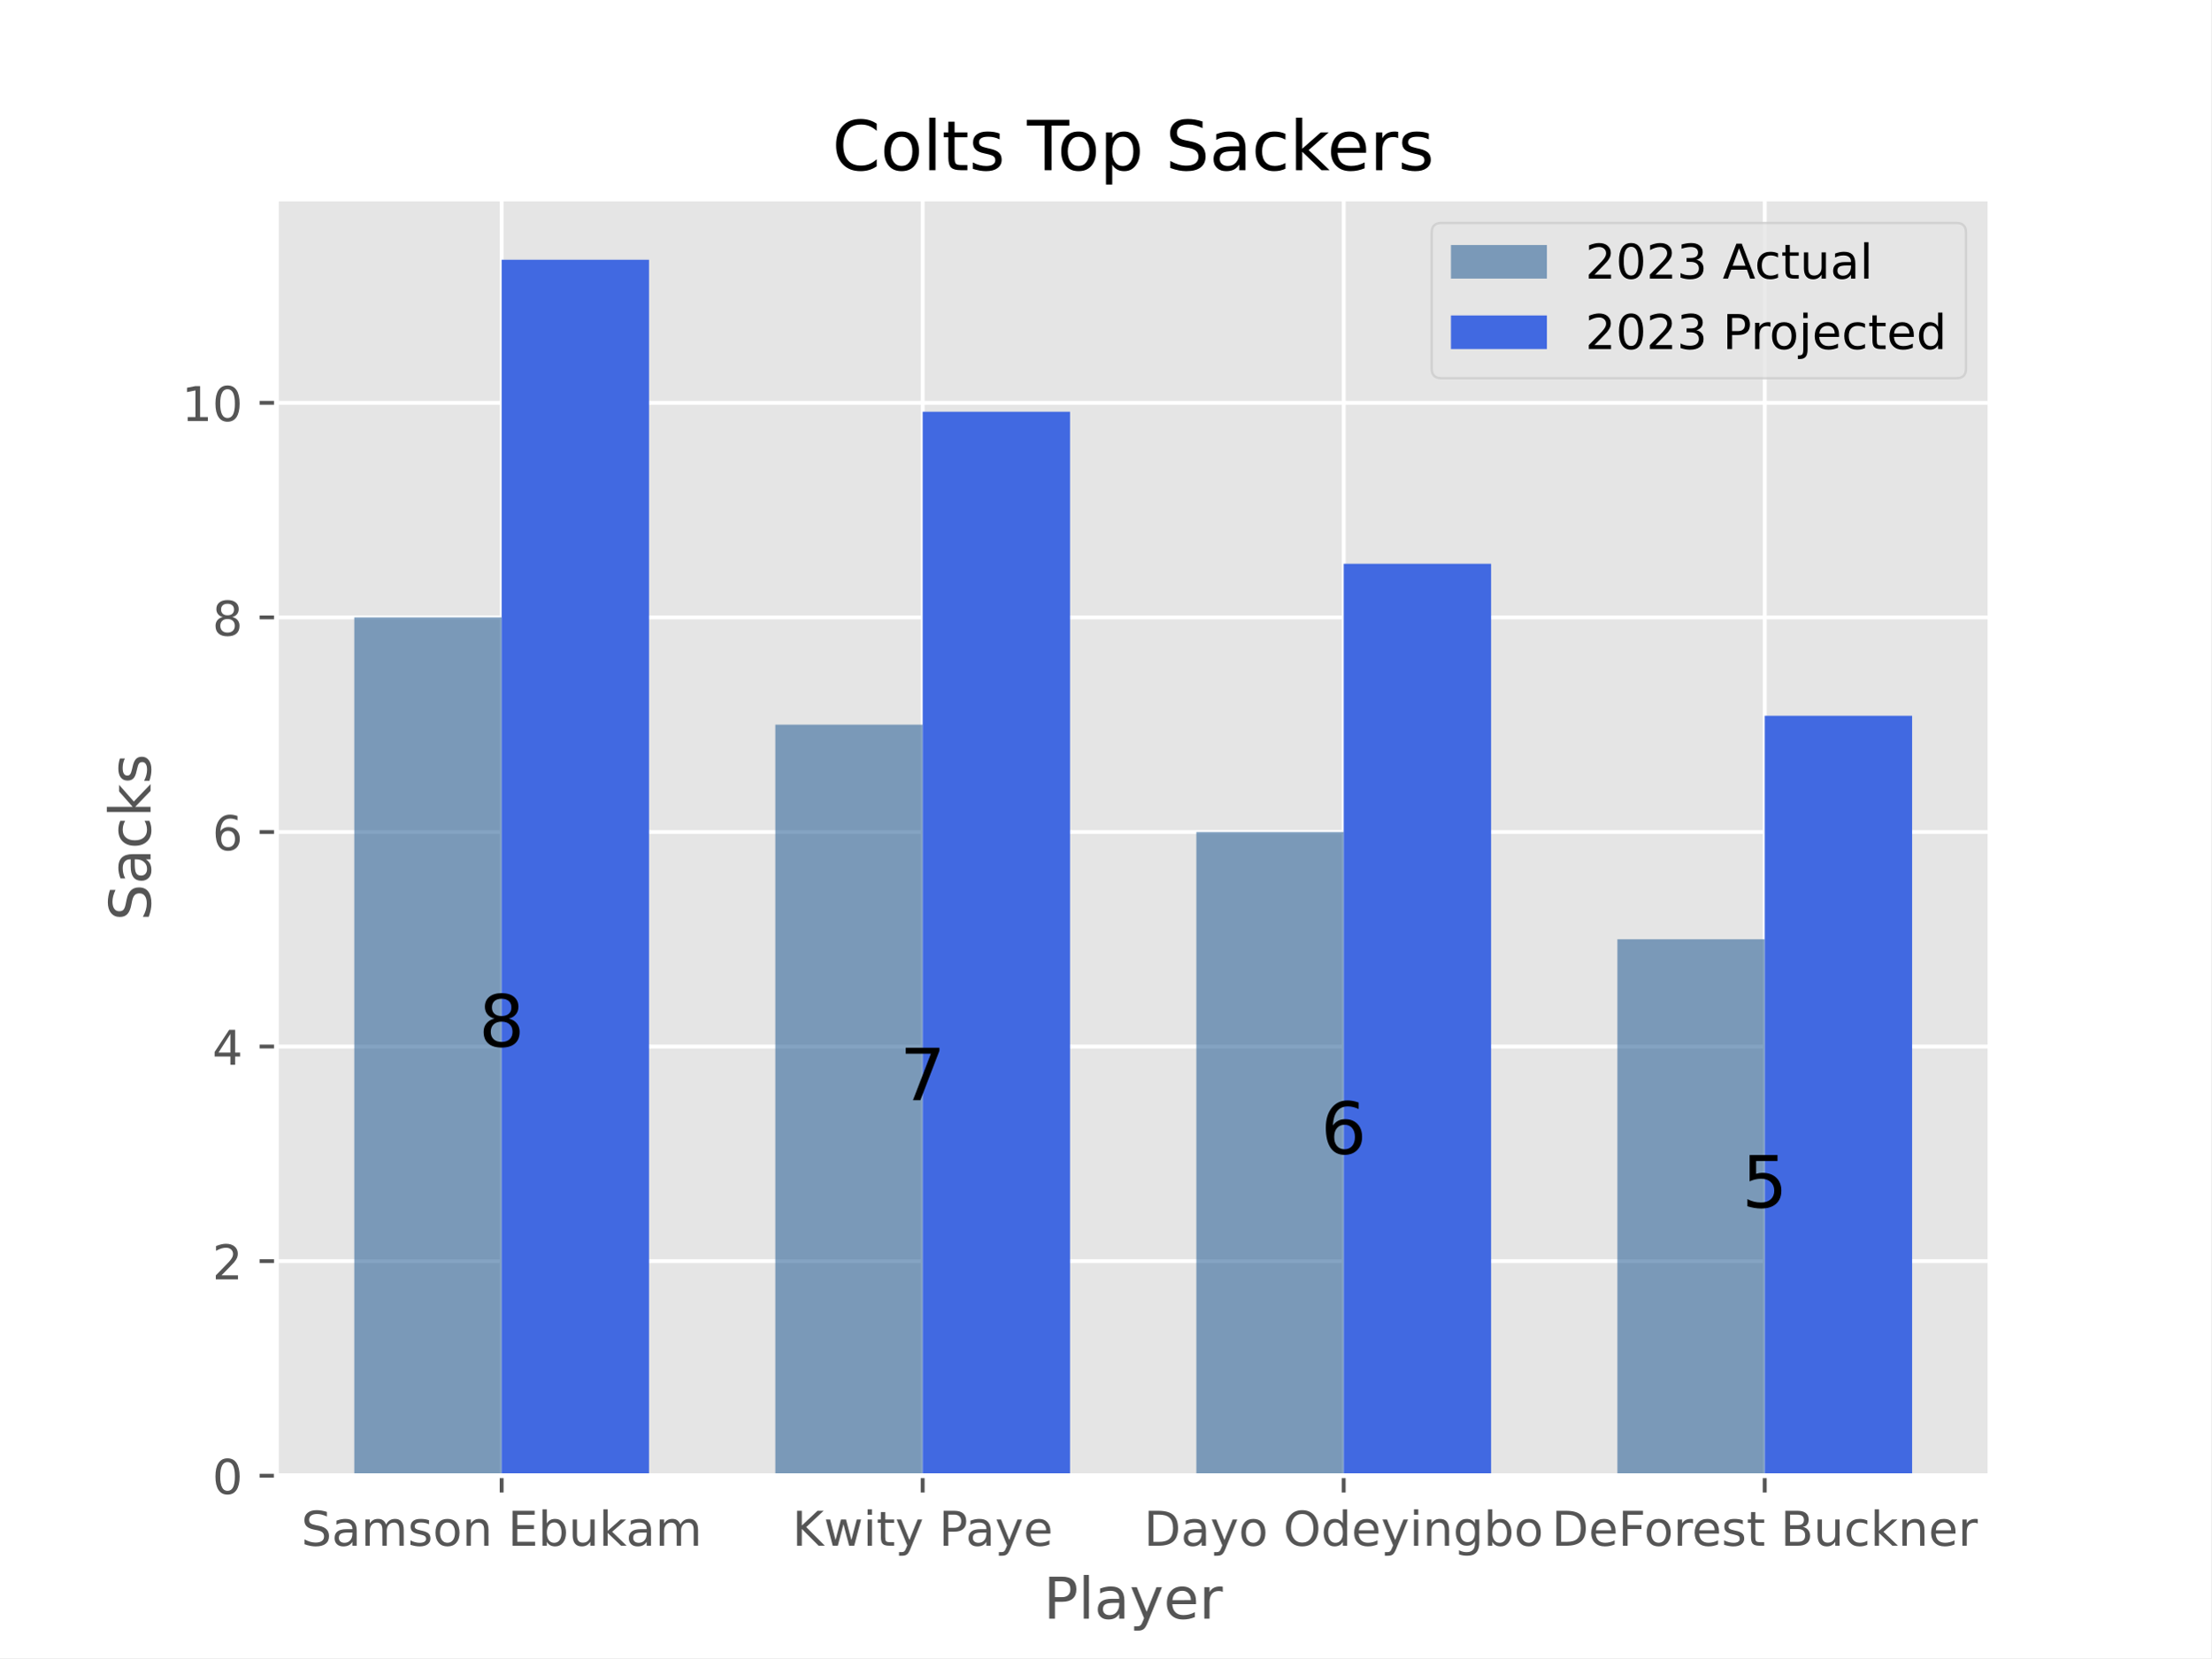
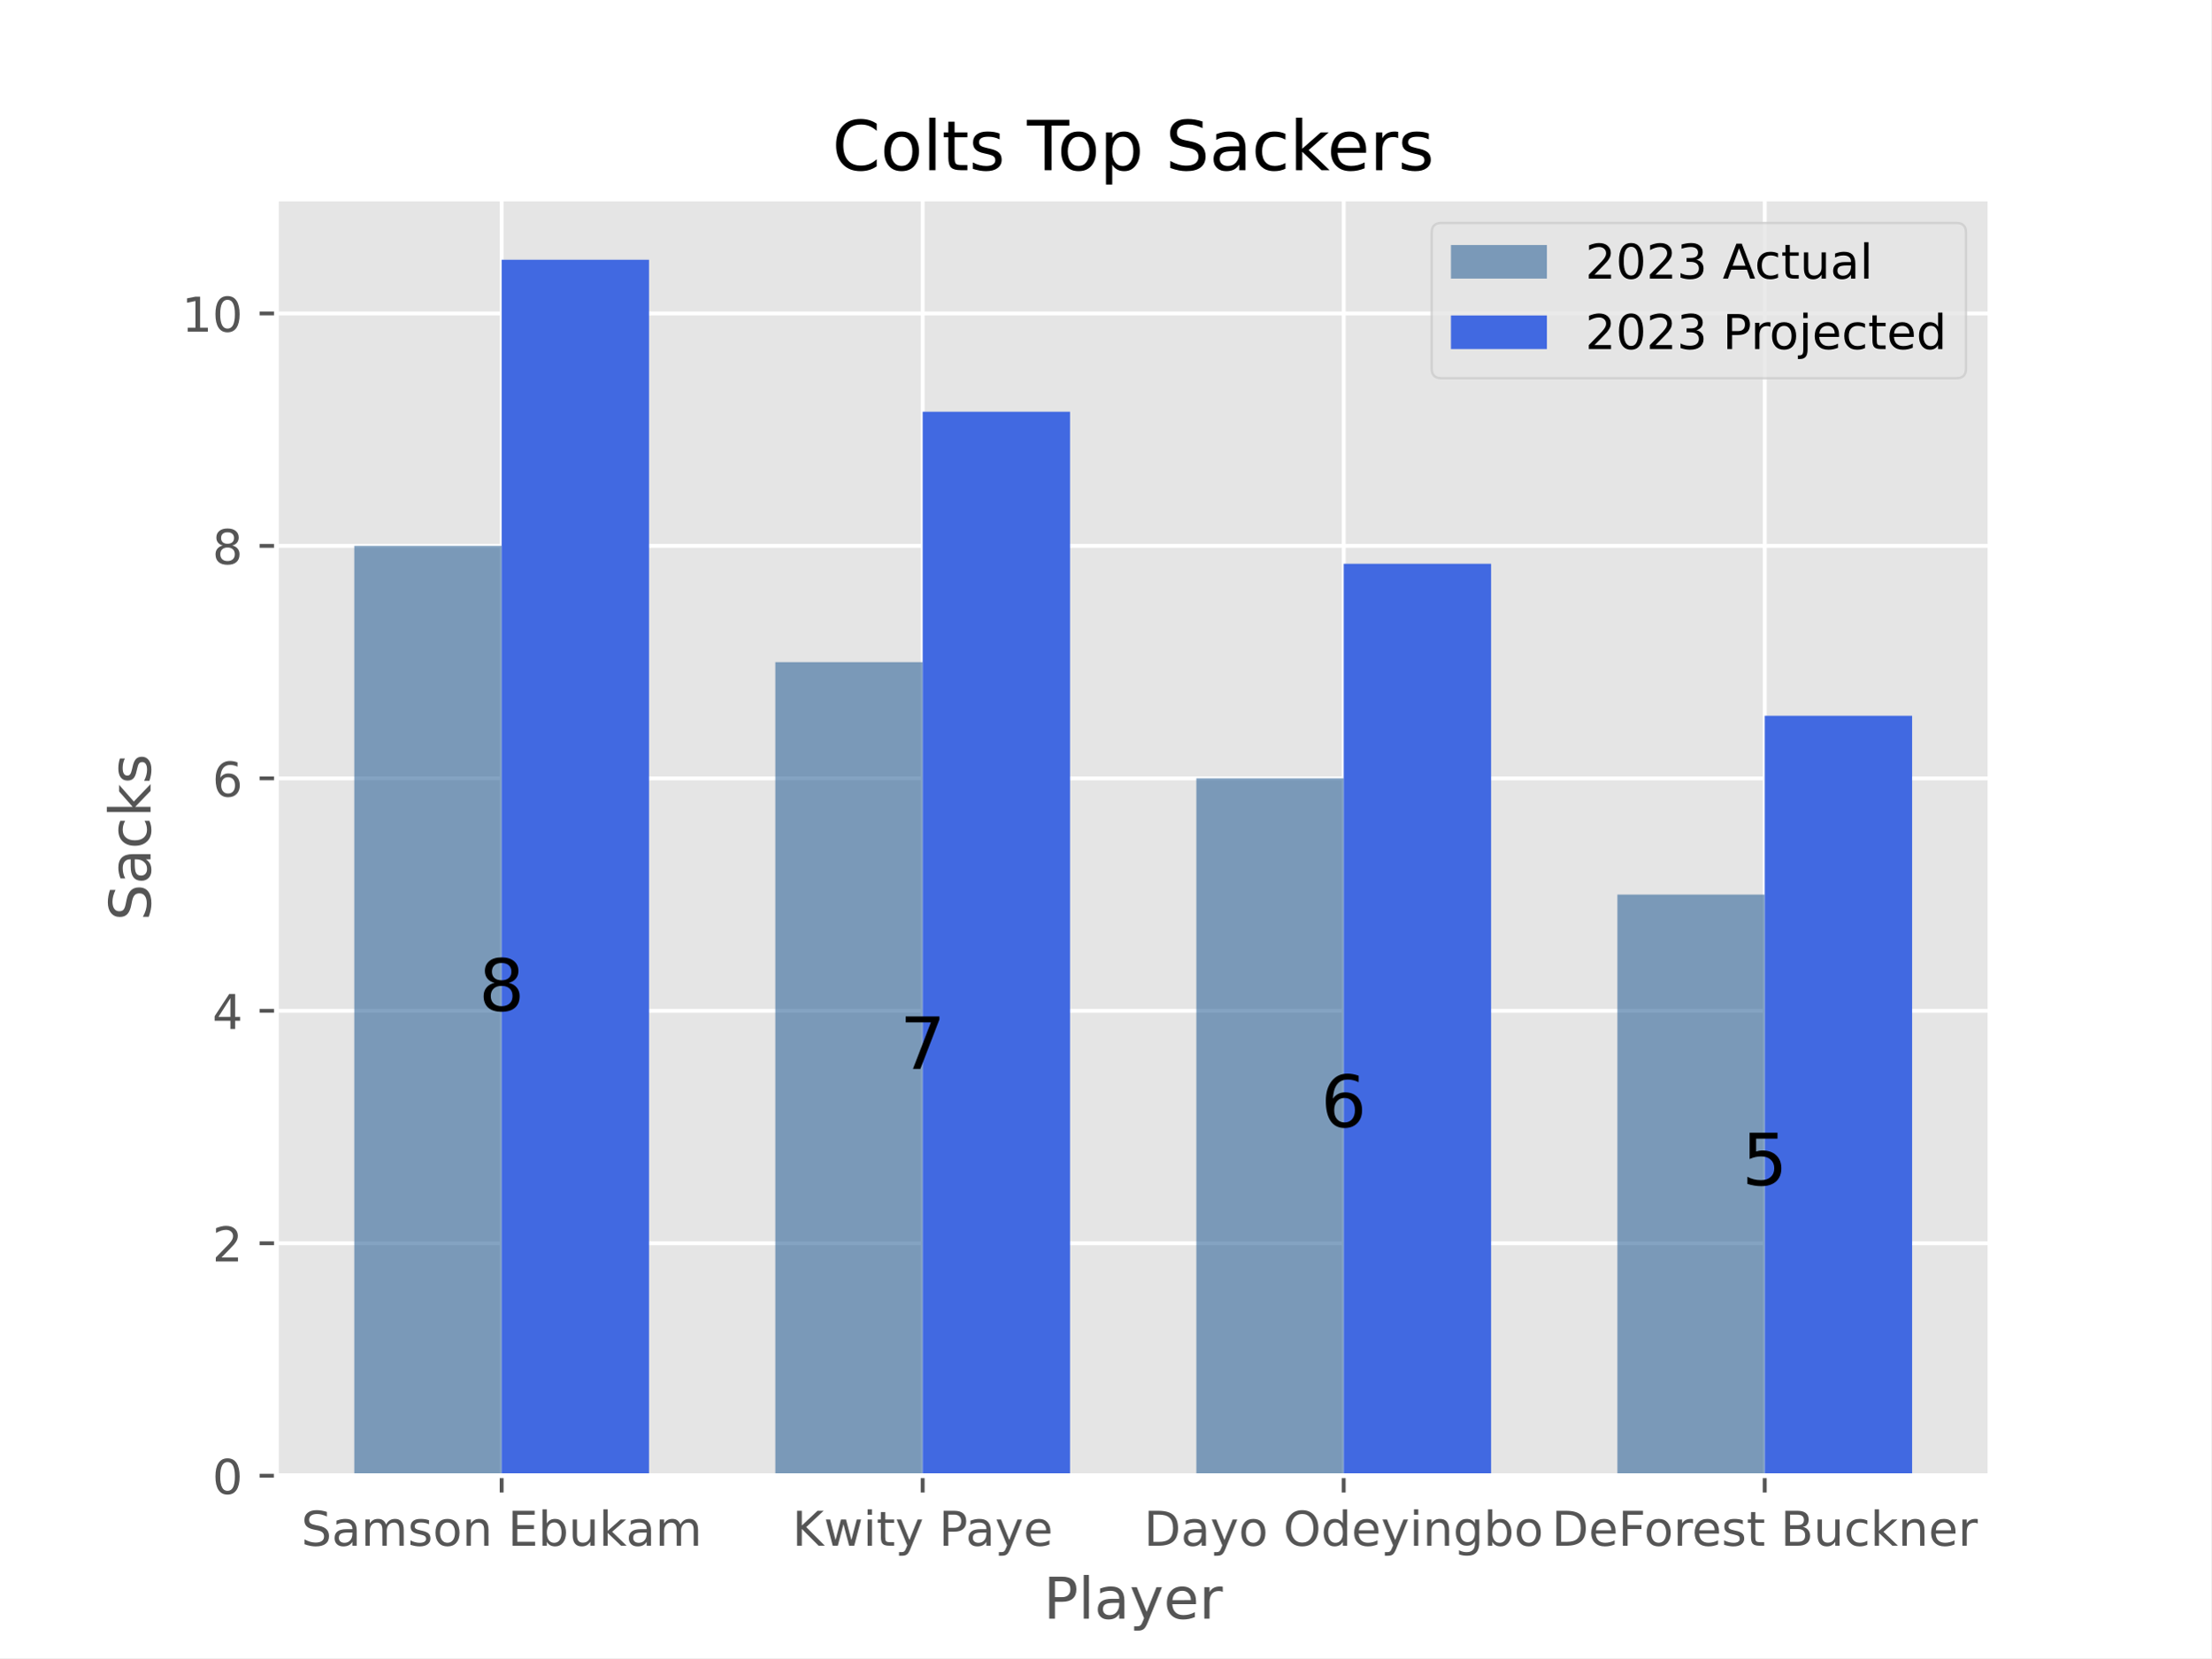
<svg xmlns="http://www.w3.org/2000/svg" xmlns:xlink="http://www.w3.org/1999/xlink" width="460.8pt" height="345.6pt" viewBox="0 0 460.8 345.6" version="1.1">
  <defs>
    <style type="text/css">*{stroke-linejoin: round; stroke-linecap: butt}</style>
  </defs>
  <g id="figure_1">
    <g id="patch_1">
      <path d="M 0 345.6  L 460.8 345.6  L 460.8 0  L 0 0  z " style="fill: #ffffff" />
    </g>
    <g id="axes_1">
      <g id="patch_2">
        <path d="M 57.6 307.584  L 414.72 307.584  L 414.72 41.472  L 57.6 41.472  z " style="fill: #e5e5e5" />
      </g>
      <g id="matplotlib.axis_1">
        <g id="xtick_1">
          <g id="line2d_1">
-             <path d="M 104.543 307.584  L 104.543 41.472  " clip-path="url(#pc5a7c1ad3a)" style="fill: none; stroke: #ffffff; stroke-width: 0.8; stroke-linecap: square" />
+             <path d="M 104.543 307.584  L 104.543 41.472  " clip-path="url(#pc0b99994bf)" style="fill: none; stroke: #ffffff; stroke-width: 0.8; stroke-linecap: square" />
          </g>
          <g id="line2d_2">
            <defs>
-               <path id="m5524678974" d="M 0 0  L 0 3.5  " style="stroke: #555555; stroke-width: 0.8" />
+               <path id="m25b2f927ce" d="M 0 0  L 0 3.5  " style="stroke: #555555; stroke-width: 0.8" />
            </defs>
            <g>
-               <use xlink:href="#m5524678974" x="104.543" y="307.584" style="fill: #555555; stroke: #555555; stroke-width: 0.8" />
+               <use xlink:href="#m25b2f927ce" x="104.543" y="307.584" style="fill: #555555; stroke: #555555; stroke-width: 0.8" />
            </g>
          </g>
          <g id="text_1">
            <g style="fill: #555555" transform="translate(62.76829 322.1824) scale(0.1 -0.1)">
              <defs>
                <path id="DejaVuSans-53" d="M 3425 4513  L 3425 3897  Q 3066 4069 2747 4153  Q 2428 4238 2131 4238  Q 1616 4238 1336 4038  Q 1056 3838 1056 3469  Q 1056 3159 1242 3001  Q 1428 2844 1947 2747  L 2328 2669  Q 3034 2534 3370 2195  Q 3706 1856 3706 1288  Q 3706 609 3251 259  Q 2797 -91 1919 -91  Q 1588 -91 1214 -16  Q 841 59 441 206  L 441 856  Q 825 641 1194 531  Q 1563 422 1919 422  Q 2459 422 2753 634  Q 3047 847 3047 1241  Q 3047 1584 2836 1778  Q 2625 1972 2144 2069  L 1759 2144  Q 1053 2284 737 2584  Q 422 2884 422 3419  Q 422 4038 858 4394  Q 1294 4750 2059 4750  Q 2388 4750 2728 4690  Q 3069 4631 3425 4513  z " transform="scale(0.015625)" />
                <path id="DejaVuSans-61" d="M 2194 1759  Q 1497 1759 1228 1600  Q 959 1441 959 1056  Q 959 750 1161 570  Q 1363 391 1709 391  Q 2188 391 2477 730  Q 2766 1069 2766 1631  L 2766 1759  L 2194 1759  z M 3341 1997  L 3341 0  L 2766 0  L 2766 531  Q 2569 213 2275 61  Q 1981 -91 1556 -91  Q 1019 -91 701 211  Q 384 513 384 1019  Q 384 1609 779 1909  Q 1175 2209 1959 2209  L 2766 2209  L 2766 2266  Q 2766 2663 2505 2880  Q 2244 3097 1772 3097  Q 1472 3097 1187 3025  Q 903 2953 641 2809  L 641 3341  Q 956 3463 1253 3523  Q 1550 3584 1831 3584  Q 2591 3584 2966 3190  Q 3341 2797 3341 1997  z " transform="scale(0.015625)" />
                <path id="DejaVuSans-6d" d="M 3328 2828  Q 3544 3216 3844 3400  Q 4144 3584 4550 3584  Q 5097 3584 5394 3201  Q 5691 2819 5691 2113  L 5691 0  L 5113 0  L 5113 2094  Q 5113 2597 4934 2840  Q 4756 3084 4391 3084  Q 3944 3084 3684 2787  Q 3425 2491 3425 1978  L 3425 0  L 2847 0  L 2847 2094  Q 2847 2600 2669 2842  Q 2491 3084 2119 3084  Q 1678 3084 1418 2786  Q 1159 2488 1159 1978  L 1159 0  L 581 0  L 581 3500  L 1159 3500  L 1159 2956  Q 1356 3278 1631 3431  Q 1906 3584 2284 3584  Q 2666 3584 2933 3390  Q 3200 3197 3328 2828  z " transform="scale(0.015625)" />
                <path id="DejaVuSans-73" d="M 2834 3397  L 2834 2853  Q 2591 2978 2328 3040  Q 2066 3103 1784 3103  Q 1356 3103 1142 2972  Q 928 2841 928 2578  Q 928 2378 1081 2264  Q 1234 2150 1697 2047  L 1894 2003  Q 2506 1872 2764 1633  Q 3022 1394 3022 966  Q 3022 478 2636 193  Q 2250 -91 1575 -91  Q 1294 -91 989 -36  Q 684 19 347 128  L 347 722  Q 666 556 975 473  Q 1284 391 1588 391  Q 1994 391 2212 530  Q 2431 669 2431 922  Q 2431 1156 2273 1281  Q 2116 1406 1581 1522  L 1381 1569  Q 847 1681 609 1914  Q 372 2147 372 2553  Q 372 3047 722 3315  Q 1072 3584 1716 3584  Q 2034 3584 2315 3537  Q 2597 3491 2834 3397  z " transform="scale(0.015625)" />
                <path id="DejaVuSans-6f" d="M 1959 3097  Q 1497 3097 1228 2736  Q 959 2375 959 1747  Q 959 1119 1226 758  Q 1494 397 1959 397  Q 2419 397 2687 759  Q 2956 1122 2956 1747  Q 2956 2369 2687 2733  Q 2419 3097 1959 3097  z M 1959 3584  Q 2709 3584 3137 3096  Q 3566 2609 3566 1747  Q 3566 888 3137 398  Q 2709 -91 1959 -91  Q 1206 -91 779 398  Q 353 888 353 1747  Q 353 2609 779 3096  Q 1206 3584 1959 3584  z " transform="scale(0.015625)" />
                <path id="DejaVuSans-6e" d="M 3513 2113  L 3513 0  L 2938 0  L 2938 2094  Q 2938 2591 2744 2837  Q 2550 3084 2163 3084  Q 1697 3084 1428 2787  Q 1159 2491 1159 1978  L 1159 0  L 581 0  L 581 3500  L 1159 3500  L 1159 2956  Q 1366 3272 1645 3428  Q 1925 3584 2291 3584  Q 2894 3584 3203 3211  Q 3513 2838 3513 2113  z " transform="scale(0.015625)" />
                <path id="DejaVuSans-20" transform="scale(0.015625)" />
                <path id="DejaVuSans-45" d="M 628 4666  L 3578 4666  L 3578 4134  L 1259 4134  L 1259 2753  L 3481 2753  L 3481 2222  L 1259 2222  L 1259 531  L 3634 531  L 3634 0  L 628 0  L 628 4666  z " transform="scale(0.015625)" />
                <path id="DejaVuSans-62" d="M 3116 1747  Q 3116 2381 2855 2742  Q 2594 3103 2138 3103  Q 1681 3103 1420 2742  Q 1159 2381 1159 1747  Q 1159 1113 1420 752  Q 1681 391 2138 391  Q 2594 391 2855 752  Q 3116 1113 3116 1747  z M 1159 2969  Q 1341 3281 1617 3432  Q 1894 3584 2278 3584  Q 2916 3584 3314 3078  Q 3713 2572 3713 1747  Q 3713 922 3314 415  Q 2916 -91 2278 -91  Q 1894 -91 1617 61  Q 1341 213 1159 525  L 1159 0  L 581 0  L 581 4863  L 1159 4863  L 1159 2969  z " transform="scale(0.015625)" />
                <path id="DejaVuSans-75" d="M 544 1381  L 544 3500  L 1119 3500  L 1119 1403  Q 1119 906 1312 657  Q 1506 409 1894 409  Q 2359 409 2629 706  Q 2900 1003 2900 1516  L 2900 3500  L 3475 3500  L 3475 0  L 2900 0  L 2900 538  Q 2691 219 2414 64  Q 2138 -91 1772 -91  Q 1169 -91 856 284  Q 544 659 544 1381  z M 1991 3584  L 1991 3584  z " transform="scale(0.015625)" />
                <path id="DejaVuSans-6b" d="M 581 4863  L 1159 4863  L 1159 1991  L 2875 3500  L 3609 3500  L 1753 1863  L 3688 0  L 2938 0  L 1159 1709  L 1159 0  L 581 0  L 581 4863  z " transform="scale(0.015625)" />
              </defs>
              <use xlink:href="#DejaVuSans-53" />
              <use xlink:href="#DejaVuSans-61" x="63.477" />
              <use xlink:href="#DejaVuSans-6d" x="124.756" />
              <use xlink:href="#DejaVuSans-73" x="222.168" />
              <use xlink:href="#DejaVuSans-6f" x="274.268" />
              <use xlink:href="#DejaVuSans-6e" x="335.449" />
              <use xlink:href="#DejaVuSans-20" x="398.828" />
              <use xlink:href="#DejaVuSans-45" x="430.615" />
              <use xlink:href="#DejaVuSans-62" x="493.799" />
              <use xlink:href="#DejaVuSans-75" x="557.275" />
              <use xlink:href="#DejaVuSans-6b" x="620.654" />
              <use xlink:href="#DejaVuSans-61" x="676.814" />
              <use xlink:href="#DejaVuSans-6d" x="738.094" />
            </g>
          </g>
        </g>
        <g id="xtick_2">
          <g id="line2d_3">
-             <path d="M 192.288 307.584  L 192.288 41.472  " clip-path="url(#pc5a7c1ad3a)" style="fill: none; stroke: #ffffff; stroke-width: 0.8; stroke-linecap: square" />
+             <path d="M 192.288 307.584  L 192.288 41.472  " clip-path="url(#pc0b99994bf)" style="fill: none; stroke: #ffffff; stroke-width: 0.8; stroke-linecap: square" />
          </g>
          <g id="line2d_4">
            <g>
-               <use xlink:href="#m5524678974" x="192.288" y="307.584" style="fill: #555555; stroke: #555555; stroke-width: 0.8" />
+               <use xlink:href="#m25b2f927ce" x="192.288" y="307.584" style="fill: #555555; stroke: #555555; stroke-width: 0.8" />
            </g>
          </g>
          <g id="text_2">
            <g style="fill: #555555" transform="translate(165.1323 322.1824) scale(0.1 -0.1)">
              <defs>
                <path id="DejaVuSans-4b" d="M 628 4666  L 1259 4666  L 1259 2694  L 3353 4666  L 4166 4666  L 1850 2491  L 4331 0  L 3500 0  L 1259 2247  L 1259 0  L 628 0  L 628 4666  z " transform="scale(0.015625)" />
                <path id="DejaVuSans-77" d="M 269 3500  L 844 3500  L 1563 769  L 2278 3500  L 2956 3500  L 3675 769  L 4391 3500  L 4966 3500  L 4050 0  L 3372 0  L 2619 2869  L 1863 0  L 1184 0  L 269 3500  z " transform="scale(0.015625)" />
                <path id="DejaVuSans-69" d="M 603 3500  L 1178 3500  L 1178 0  L 603 0  L 603 3500  z M 603 4863  L 1178 4863  L 1178 4134  L 603 4134  L 603 4863  z " transform="scale(0.015625)" />
                <path id="DejaVuSans-74" d="M 1172 4494  L 1172 3500  L 2356 3500  L 2356 3053  L 1172 3053  L 1172 1153  Q 1172 725 1289 603  Q 1406 481 1766 481  L 2356 481  L 2356 0  L 1766 0  Q 1100 0 847 248  Q 594 497 594 1153  L 594 3053  L 172 3053  L 172 3500  L 594 3500  L 594 4494  L 1172 4494  z " transform="scale(0.015625)" />
                <path id="DejaVuSans-79" d="M 2059 -325  Q 1816 -950 1584 -1140  Q 1353 -1331 966 -1331  L 506 -1331  L 506 -850  L 844 -850  Q 1081 -850 1212 -737  Q 1344 -625 1503 -206  L 1606 56  L 191 3500  L 800 3500  L 1894 763  L 2988 3500  L 3597 3500  L 2059 -325  z " transform="scale(0.015625)" />
                <path id="DejaVuSans-50" d="M 1259 4147  L 1259 2394  L 2053 2394  Q 2494 2394 2734 2622  Q 2975 2850 2975 3272  Q 2975 3691 2734 3919  Q 2494 4147 2053 4147  L 1259 4147  z M 628 4666  L 2053 4666  Q 2838 4666 3239 4311  Q 3641 3956 3641 3272  Q 3641 2581 3239 2228  Q 2838 1875 2053 1875  L 1259 1875  L 1259 0  L 628 0  L 628 4666  z " transform="scale(0.015625)" />
                <path id="DejaVuSans-65" d="M 3597 1894  L 3597 1613  L 953 1613  Q 991 1019 1311 708  Q 1631 397 2203 397  Q 2534 397 2845 478  Q 3156 559 3463 722  L 3463 178  Q 3153 47 2828 -22  Q 2503 -91 2169 -91  Q 1331 -91 842 396  Q 353 884 353 1716  Q 353 2575 817 3079  Q 1281 3584 2069 3584  Q 2775 3584 3186 3129  Q 3597 2675 3597 1894  z M 3022 2063  Q 3016 2534 2758 2815  Q 2500 3097 2075 3097  Q 1594 3097 1305 2825  Q 1016 2553 972 2059  L 3022 2063  z " transform="scale(0.015625)" />
              </defs>
              <use xlink:href="#DejaVuSans-4b" />
              <use xlink:href="#DejaVuSans-77" x="65.576" />
              <use xlink:href="#DejaVuSans-69" x="147.363" />
              <use xlink:href="#DejaVuSans-74" x="175.146" />
              <use xlink:href="#DejaVuSans-79" x="214.355" />
              <use xlink:href="#DejaVuSans-20" x="273.535" />
              <use xlink:href="#DejaVuSans-50" x="305.322" />
              <use xlink:href="#DejaVuSans-61" x="361.125" />
              <use xlink:href="#DejaVuSans-79" x="422.404" />
              <use xlink:href="#DejaVuSans-65" x="481.584" />
            </g>
          </g>
        </g>
        <g id="xtick_3">
          <g id="line2d_5">
-             <path d="M 280.032 307.584  L 280.032 41.472  " clip-path="url(#pc5a7c1ad3a)" style="fill: none; stroke: #ffffff; stroke-width: 0.8; stroke-linecap: square" />
+             <path d="M 280.032 307.584  L 280.032 41.472  " clip-path="url(#pc0b99994bf)" style="fill: none; stroke: #ffffff; stroke-width: 0.8; stroke-linecap: square" />
          </g>
          <g id="line2d_6">
            <g>
-               <use xlink:href="#m5524678974" x="280.032" y="307.584" style="fill: #555555; stroke: #555555; stroke-width: 0.8" />
+               <use xlink:href="#m25b2f927ce" x="280.032" y="307.584" style="fill: #555555; stroke: #555555; stroke-width: 0.8" />
            </g>
          </g>
          <g id="text_3">
            <g style="fill: #555555" transform="translate(238.3986 322.1824) scale(0.1 -0.1)">
              <defs>
                <path id="DejaVuSans-44" d="M 1259 4147  L 1259 519  L 2022 519  Q 2988 519 3436 956  Q 3884 1394 3884 2338  Q 3884 3275 3436 3711  Q 2988 4147 2022 4147  L 1259 4147  z M 628 4666  L 1925 4666  Q 3281 4666 3915 4102  Q 4550 3538 4550 2338  Q 4550 1131 3912 565  Q 3275 0 1925 0  L 628 0  L 628 4666  z " transform="scale(0.015625)" />
                <path id="DejaVuSans-4f" d="M 2522 4238  Q 1834 4238 1429 3725  Q 1025 3213 1025 2328  Q 1025 1447 1429 934  Q 1834 422 2522 422  Q 3209 422 3611 934  Q 4013 1447 4013 2328  Q 4013 3213 3611 3725  Q 3209 4238 2522 4238  z M 2522 4750  Q 3503 4750 4090 4092  Q 4678 3434 4678 2328  Q 4678 1225 4090 567  Q 3503 -91 2522 -91  Q 1538 -91 948 565  Q 359 1222 359 2328  Q 359 3434 948 4092  Q 1538 4750 2522 4750  z " transform="scale(0.015625)" />
                <path id="DejaVuSans-64" d="M 2906 2969  L 2906 4863  L 3481 4863  L 3481 0  L 2906 0  L 2906 525  Q 2725 213 2448 61  Q 2172 -91 1784 -91  Q 1150 -91 751 415  Q 353 922 353 1747  Q 353 2572 751 3078  Q 1150 3584 1784 3584  Q 2172 3584 2448 3432  Q 2725 3281 2906 2969  z M 947 1747  Q 947 1113 1208 752  Q 1469 391 1925 391  Q 2381 391 2643 752  Q 2906 1113 2906 1747  Q 2906 2381 2643 2742  Q 2381 3103 1925 3103  Q 1469 3103 1208 2742  Q 947 2381 947 1747  z " transform="scale(0.015625)" />
                <path id="DejaVuSans-67" d="M 2906 1791  Q 2906 2416 2648 2759  Q 2391 3103 1925 3103  Q 1463 3103 1205 2759  Q 947 2416 947 1791  Q 947 1169 1205 825  Q 1463 481 1925 481  Q 2391 481 2648 825  Q 2906 1169 2906 1791  z M 3481 434  Q 3481 -459 3084 -895  Q 2688 -1331 1869 -1331  Q 1566 -1331 1297 -1286  Q 1028 -1241 775 -1147  L 775 -588  Q 1028 -725 1275 -790  Q 1522 -856 1778 -856  Q 2344 -856 2625 -561  Q 2906 -266 2906 331  L 2906 616  Q 2728 306 2450 153  Q 2172 0 1784 0  Q 1141 0 747 490  Q 353 981 353 1791  Q 353 2603 747 3093  Q 1141 3584 1784 3584  Q 2172 3584 2450 3431  Q 2728 3278 2906 2969  L 2906 3500  L 3481 3500  L 3481 434  z " transform="scale(0.015625)" />
              </defs>
              <use xlink:href="#DejaVuSans-44" />
              <use xlink:href="#DejaVuSans-61" x="77.002" />
              <use xlink:href="#DejaVuSans-79" x="138.281" />
              <use xlink:href="#DejaVuSans-6f" x="197.461" />
              <use xlink:href="#DejaVuSans-20" x="258.643" />
              <use xlink:href="#DejaVuSans-4f" x="290.43" />
              <use xlink:href="#DejaVuSans-64" x="369.141" />
              <use xlink:href="#DejaVuSans-65" x="432.617" />
              <use xlink:href="#DejaVuSans-79" x="494.141" />
              <use xlink:href="#DejaVuSans-69" x="553.32" />
              <use xlink:href="#DejaVuSans-6e" x="581.104" />
              <use xlink:href="#DejaVuSans-67" x="644.482" />
              <use xlink:href="#DejaVuSans-62" x="707.959" />
              <use xlink:href="#DejaVuSans-6f" x="771.436" />
            </g>
          </g>
        </g>
        <g id="xtick_4">
          <g id="line2d_7">
-             <path d="M 367.777 307.584  L 367.777 41.472  " clip-path="url(#pc5a7c1ad3a)" style="fill: none; stroke: #ffffff; stroke-width: 0.8; stroke-linecap: square" />
+             <path d="M 367.777 307.584  L 367.777 41.472  " clip-path="url(#pc0b99994bf)" style="fill: none; stroke: #ffffff; stroke-width: 0.8; stroke-linecap: square" />
          </g>
          <g id="line2d_8">
            <g>
-               <use xlink:href="#m5524678974" x="367.777" y="307.584" style="fill: #555555; stroke: #555555; stroke-width: 0.8" />
+               <use xlink:href="#m25b2f927ce" x="367.777" y="307.584" style="fill: #555555; stroke: #555555; stroke-width: 0.8" />
            </g>
          </g>
          <g id="text_4">
            <g style="fill: #555555" transform="translate(323.3783 322.1824) scale(0.1 -0.1)">
              <defs>
                <path id="DejaVuSans-46" d="M 628 4666  L 3309 4666  L 3309 4134  L 1259 4134  L 1259 2759  L 3109 2759  L 3109 2228  L 1259 2228  L 1259 0  L 628 0  L 628 4666  z " transform="scale(0.015625)" />
                <path id="DejaVuSans-72" d="M 2631 2963  Q 2534 3019 2420 3045  Q 2306 3072 2169 3072  Q 1681 3072 1420 2755  Q 1159 2438 1159 1844  L 1159 0  L 581 0  L 581 3500  L 1159 3500  L 1159 2956  Q 1341 3275 1631 3429  Q 1922 3584 2338 3584  Q 2397 3584 2469 3576  Q 2541 3569 2628 3553  L 2631 2963  z " transform="scale(0.015625)" />
                <path id="DejaVuSans-42" d="M 1259 2228  L 1259 519  L 2272 519  Q 2781 519 3026 730  Q 3272 941 3272 1375  Q 3272 1813 3026 2020  Q 2781 2228 2272 2228  L 1259 2228  z M 1259 4147  L 1259 2741  L 2194 2741  Q 2656 2741 2882 2914  Q 3109 3088 3109 3444  Q 3109 3797 2882 3972  Q 2656 4147 2194 4147  L 1259 4147  z M 628 4666  L 2241 4666  Q 2963 4666 3353 4366  Q 3744 4066 3744 3513  Q 3744 3084 3544 2831  Q 3344 2578 2956 2516  Q 3422 2416 3680 2098  Q 3938 1781 3938 1306  Q 3938 681 3513 340  Q 3088 0 2303 0  L 628 0  L 628 4666  z " transform="scale(0.015625)" />
                <path id="DejaVuSans-63" d="M 3122 3366  L 3122 2828  Q 2878 2963 2633 3030  Q 2388 3097 2138 3097  Q 1578 3097 1268 2742  Q 959 2388 959 1747  Q 959 1106 1268 751  Q 1578 397 2138 397  Q 2388 397 2633 464  Q 2878 531 3122 666  L 3122 134  Q 2881 22 2623 -34  Q 2366 -91 2075 -91  Q 1284 -91 818 406  Q 353 903 353 1747  Q 353 2603 823 3093  Q 1294 3584 2113 3584  Q 2378 3584 2631 3529  Q 2884 3475 3122 3366  z " transform="scale(0.015625)" />
              </defs>
              <use xlink:href="#DejaVuSans-44" />
              <use xlink:href="#DejaVuSans-65" x="77.002" />
              <use xlink:href="#DejaVuSans-46" x="138.525" />
              <use xlink:href="#DejaVuSans-6f" x="192.42" />
              <use xlink:href="#DejaVuSans-72" x="253.602" />
              <use xlink:href="#DejaVuSans-65" x="292.465" />
              <use xlink:href="#DejaVuSans-73" x="353.988" />
              <use xlink:href="#DejaVuSans-74" x="406.088" />
              <use xlink:href="#DejaVuSans-20" x="445.297" />
              <use xlink:href="#DejaVuSans-42" x="477.084" />
              <use xlink:href="#DejaVuSans-75" x="545.688" />
              <use xlink:href="#DejaVuSans-63" x="609.066" />
              <use xlink:href="#DejaVuSans-6b" x="664.047" />
              <use xlink:href="#DejaVuSans-6e" x="721.957" />
              <use xlink:href="#DejaVuSans-65" x="785.336" />
              <use xlink:href="#DejaVuSans-72" x="846.859" />
            </g>
          </g>
        </g>
        <g id="text_5">
          <g style="fill: #555555" transform="translate(217.4888 337.3802) scale(0.12 -0.12)">
            <defs>
              <path id="DejaVuSans-6c" d="M 603 4863  L 1178 4863  L 1178 0  L 603 0  L 603 4863  z " transform="scale(0.015625)" />
            </defs>
            <use xlink:href="#DejaVuSans-50" />
            <use xlink:href="#DejaVuSans-6c" x="60.303" />
            <use xlink:href="#DejaVuSans-61" x="88.086" />
            <use xlink:href="#DejaVuSans-79" x="149.365" />
            <use xlink:href="#DejaVuSans-65" x="208.545" />
            <use xlink:href="#DejaVuSans-72" x="270.068" />
          </g>
        </g>
      </g>
      <g id="matplotlib.axis_2">
        <g id="ytick_1">
          <g id="line2d_9">
-             <path d="M 57.6 307.584  L 414.72 307.584  " clip-path="url(#pc5a7c1ad3a)" style="fill: none; stroke: #ffffff; stroke-width: 0.8; stroke-linecap: square" />
+             <path d="M 57.6 307.584  L 414.72 307.584  " clip-path="url(#pc0b99994bf)" style="fill: none; stroke: #ffffff; stroke-width: 0.8; stroke-linecap: square" />
          </g>
          <g id="line2d_10">
            <defs>
-               <path id="mb71dd76e63" d="M 0 0  L -3.5 0  " style="stroke: #555555; stroke-width: 0.8" />
+               <path id="m3b2d1065d0" d="M 0 0  L -3.5 0  " style="stroke: #555555; stroke-width: 0.8" />
            </defs>
            <g>
-               <use xlink:href="#mb71dd76e63" x="57.6" y="307.584" style="fill: #555555; stroke: #555555; stroke-width: 0.8" />
+               <use xlink:href="#m3b2d1065d0" x="57.6" y="307.584" style="fill: #555555; stroke: #555555; stroke-width: 0.8" />
            </g>
          </g>
          <g id="text_6">
            <g style="fill: #555555" transform="translate(44.2375 311.3832) scale(0.1 -0.1)">
              <defs>
                <path id="DejaVuSans-30" d="M 2034 4250  Q 1547 4250 1301 3770  Q 1056 3291 1056 2328  Q 1056 1369 1301 889  Q 1547 409 2034 409  Q 2525 409 2770 889  Q 3016 1369 3016 2328  Q 3016 3291 2770 3770  Q 2525 4250 2034 4250  z M 2034 4750  Q 2819 4750 3233 4129  Q 3647 3509 3647 2328  Q 3647 1150 3233 529  Q 2819 -91 2034 -91  Q 1250 -91 836 529  Q 422 1150 422 2328  Q 422 3509 836 4129  Q 1250 4750 2034 4750  z " transform="scale(0.015625)" />
              </defs>
              <use xlink:href="#DejaVuSans-30" />
            </g>
          </g>
        </g>
        <g id="ytick_2">
          <g id="line2d_11">
-             <path d="M 57.6 262.859  L 414.72 262.859  " clip-path="url(#pc5a7c1ad3a)" style="fill: none; stroke: #ffffff; stroke-width: 0.8; stroke-linecap: square" />
+             <path d="M 57.6 259.132  L 414.72 259.132  " clip-path="url(#pc0b99994bf)" style="fill: none; stroke: #ffffff; stroke-width: 0.8; stroke-linecap: square" />
          </g>
          <g id="line2d_12">
            <g>
-               <use xlink:href="#mb71dd76e63" x="57.6" y="262.859" style="fill: #555555; stroke: #555555; stroke-width: 0.8" />
+               <use xlink:href="#m3b2d1065d0" x="57.6" y="259.132" style="fill: #555555; stroke: #555555; stroke-width: 0.8" />
            </g>
          </g>
          <g id="text_7">
-             <g style="fill: #555555" transform="translate(44.2375 266.6585) scale(0.1 -0.1)">
+             <g style="fill: #555555" transform="translate(44.2375 262.9315) scale(0.1 -0.1)">
              <defs>
                <path id="DejaVuSans-32" d="M 1228 531  L 3431 531  L 3431 0  L 469 0  L 469 531  Q 828 903 1448 1529  Q 2069 2156 2228 2338  Q 2531 2678 2651 2914  Q 2772 3150 2772 3378  Q 2772 3750 2511 3984  Q 2250 4219 1831 4219  Q 1534 4219 1204 4116  Q 875 4013 500 3803  L 500 4441  Q 881 4594 1212 4672  Q 1544 4750 1819 4750  Q 2544 4750 2975 4387  Q 3406 4025 3406 3419  Q 3406 3131 3298 2873  Q 3191 2616 2906 2266  Q 2828 2175 2409 1742  Q 1991 1309 1228 531  z " transform="scale(0.015625)" />
              </defs>
              <use xlink:href="#DejaVuSans-32" />
            </g>
          </g>
        </g>
        <g id="ytick_3">
          <g id="line2d_13">
-             <path d="M 57.6 218.135  L 414.72 218.135  " clip-path="url(#pc5a7c1ad3a)" style="fill: none; stroke: #ffffff; stroke-width: 0.8; stroke-linecap: square" />
+             <path d="M 57.6 210.68  L 414.72 210.68  " clip-path="url(#pc0b99994bf)" style="fill: none; stroke: #ffffff; stroke-width: 0.8; stroke-linecap: square" />
          </g>
          <g id="line2d_14">
            <g>
-               <use xlink:href="#mb71dd76e63" x="57.6" y="218.135" style="fill: #555555; stroke: #555555; stroke-width: 0.8" />
+               <use xlink:href="#m3b2d1065d0" x="57.6" y="210.68" style="fill: #555555; stroke: #555555; stroke-width: 0.8" />
            </g>
          </g>
          <g id="text_8">
-             <g style="fill: #555555" transform="translate(44.2375 221.9338) scale(0.1 -0.1)">
+             <g style="fill: #555555" transform="translate(44.2375 214.4797) scale(0.1 -0.1)">
              <defs>
                <path id="DejaVuSans-34" d="M 2419 4116  L 825 1625  L 2419 1625  L 2419 4116  z M 2253 4666  L 3047 4666  L 3047 1625  L 3713 1625  L 3713 1100  L 3047 1100  L 3047 0  L 2419 0  L 2419 1100  L 313 1100  L 313 1709  L 2253 4666  z " transform="scale(0.015625)" />
              </defs>
              <use xlink:href="#DejaVuSans-34" />
            </g>
          </g>
        </g>
        <g id="ytick_4">
          <g id="line2d_15">
-             <path d="M 57.6 173.41  L 414.72 173.41  " clip-path="url(#pc5a7c1ad3a)" style="fill: none; stroke: #ffffff; stroke-width: 0.8; stroke-linecap: square" />
+             <path d="M 57.6 162.229  L 414.72 162.229  " clip-path="url(#pc0b99994bf)" style="fill: none; stroke: #ffffff; stroke-width: 0.8; stroke-linecap: square" />
          </g>
          <g id="line2d_16">
            <g>
-               <use xlink:href="#mb71dd76e63" x="57.6" y="173.41" style="fill: #555555; stroke: #555555; stroke-width: 0.8" />
+               <use xlink:href="#m3b2d1065d0" x="57.6" y="162.229" style="fill: #555555; stroke: #555555; stroke-width: 0.8" />
            </g>
          </g>
          <g id="text_9">
-             <g style="fill: #555555" transform="translate(44.2375 177.2091) scale(0.1 -0.1)">
+             <g style="fill: #555555" transform="translate(44.2375 166.0279) scale(0.1 -0.1)">
              <defs>
                <path id="DejaVuSans-36" d="M 2113 2584  Q 1688 2584 1439 2293  Q 1191 2003 1191 1497  Q 1191 994 1439 701  Q 1688 409 2113 409  Q 2538 409 2786 701  Q 3034 994 3034 1497  Q 3034 2003 2786 2293  Q 2538 2584 2113 2584  z M 3366 4563  L 3366 3988  Q 3128 4100 2886 4159  Q 2644 4219 2406 4219  Q 1781 4219 1451 3797  Q 1122 3375 1075 2522  Q 1259 2794 1537 2939  Q 1816 3084 2150 3084  Q 2853 3084 3261 2657  Q 3669 2231 3669 1497  Q 3669 778 3244 343  Q 2819 -91 2113 -91  Q 1303 -91 875 529  Q 447 1150 447 2328  Q 447 3434 972 4092  Q 1497 4750 2381 4750  Q 2619 4750 2861 4703  Q 3103 4656 3366 4563  z " transform="scale(0.015625)" />
              </defs>
              <use xlink:href="#DejaVuSans-36" />
            </g>
          </g>
        </g>
        <g id="ytick_5">
          <g id="line2d_17">
-             <path d="M 57.6 128.685  L 414.72 128.685  " clip-path="url(#pc5a7c1ad3a)" style="fill: none; stroke: #ffffff; stroke-width: 0.8; stroke-linecap: square" />
+             <path d="M 57.6 113.777  L 414.72 113.777  " clip-path="url(#pc0b99994bf)" style="fill: none; stroke: #ffffff; stroke-width: 0.8; stroke-linecap: square" />
          </g>
          <g id="line2d_18">
            <g>
-               <use xlink:href="#mb71dd76e63" x="57.6" y="128.685" style="fill: #555555; stroke: #555555; stroke-width: 0.8" />
+               <use xlink:href="#m3b2d1065d0" x="57.6" y="113.777" style="fill: #555555; stroke: #555555; stroke-width: 0.8" />
            </g>
          </g>
          <g id="text_10">
-             <g style="fill: #555555" transform="translate(44.2375 132.4844) scale(0.1 -0.1)">
+             <g style="fill: #555555" transform="translate(44.2375 117.5762) scale(0.1 -0.1)">
              <defs>
                <path id="DejaVuSans-38" d="M 2034 2216  Q 1584 2216 1326 1975  Q 1069 1734 1069 1313  Q 1069 891 1326 650  Q 1584 409 2034 409  Q 2484 409 2743 651  Q 3003 894 3003 1313  Q 3003 1734 2745 1975  Q 2488 2216 2034 2216  z M 1403 2484  Q 997 2584 770 2862  Q 544 3141 544 3541  Q 544 4100 942 4425  Q 1341 4750 2034 4750  Q 2731 4750 3128 4425  Q 3525 4100 3525 3541  Q 3525 3141 3298 2862  Q 3072 2584 2669 2484  Q 3125 2378 3379 2068  Q 3634 1759 3634 1313  Q 3634 634 3220 271  Q 2806 -91 2034 -91  Q 1263 -91 848 271  Q 434 634 434 1313  Q 434 1759 690 2068  Q 947 2378 1403 2484  z M 1172 3481  Q 1172 3119 1398 2916  Q 1625 2713 2034 2713  Q 2441 2713 2670 2916  Q 2900 3119 2900 3481  Q 2900 3844 2670 4047  Q 2441 4250 2034 4250  Q 1625 4250 1398 4047  Q 1172 3844 1172 3481  z " transform="scale(0.015625)" />
              </defs>
              <use xlink:href="#DejaVuSans-38" />
            </g>
          </g>
        </g>
        <g id="ytick_6">
          <g id="line2d_19">
-             <path d="M 57.6 83.96  L 414.72 83.96  " clip-path="url(#pc5a7c1ad3a)" style="fill: none; stroke: #ffffff; stroke-width: 0.8; stroke-linecap: square" />
+             <path d="M 57.6 65.325  L 414.72 65.325  " clip-path="url(#pc0b99994bf)" style="fill: none; stroke: #ffffff; stroke-width: 0.8; stroke-linecap: square" />
          </g>
          <g id="line2d_20">
            <g>
-               <use xlink:href="#mb71dd76e63" x="57.6" y="83.96" style="fill: #555555; stroke: #555555; stroke-width: 0.8" />
+               <use xlink:href="#m3b2d1065d0" x="57.6" y="65.325" style="fill: #555555; stroke: #555555; stroke-width: 0.8" />
            </g>
          </g>
          <g id="text_11">
-             <g style="fill: #555555" transform="translate(37.875 87.75969) scale(0.1 -0.1)">
+             <g style="fill: #555555" transform="translate(37.875 69.1244) scale(0.1 -0.1)">
              <defs>
                <path id="DejaVuSans-31" d="M 794 531  L 1825 531  L 1825 4091  L 703 3866  L 703 4441  L 1819 4666  L 2450 4666  L 2450 531  L 3481 531  L 3481 0  L 794 0  L 794 531  z " transform="scale(0.015625)" />
              </defs>
              <use xlink:href="#DejaVuSans-31" />
              <use xlink:href="#DejaVuSans-30" x="63.623" />
            </g>
          </g>
        </g>
        <g id="text_12">
          <g style="fill: #555555" transform="translate(31.37937 191.913) rotate(-90) scale(0.12 -0.12)">
            <use xlink:href="#DejaVuSans-53" />
            <use xlink:href="#DejaVuSans-61" x="63.477" />
            <use xlink:href="#DejaVuSans-63" x="124.756" />
            <use xlink:href="#DejaVuSans-6b" x="179.736" />
            <use xlink:href="#DejaVuSans-73" x="237.646" />
          </g>
        </g>
      </g>
      <g id="patch_3">
-         <path d="M 73.833 307.584  L 104.543 307.584  L 104.543 128.685  L 73.833 128.685  z " clip-path="url(#pc5a7c1ad3a)" style="fill: #336699; fill-opacity: 0.6" />
+         <path d="M 73.833 307.584  L 104.543 307.584  L 104.543 113.777  L 73.833 113.777  z " clip-path="url(#pc0b99994bf)" style="fill: #336699; fill-opacity: 0.6" />
      </g>
      <g id="patch_4">
-         <path d="M 161.577 307.584  L 192.288 307.584  L 192.288 151.048  L 161.577 151.048  z " clip-path="url(#pc5a7c1ad3a)" style="fill: #336699; fill-opacity: 0.6" />
+         <path d="M 161.577 307.584  L 192.288 307.584  L 192.288 138.003  L 161.577 138.003  z " clip-path="url(#pc0b99994bf)" style="fill: #336699; fill-opacity: 0.6" />
      </g>
      <g id="patch_5">
-         <path d="M 249.322 307.584  L 280.032 307.584  L 280.032 173.41  L 249.322 173.41  z " clip-path="url(#pc5a7c1ad3a)" style="fill: #336699; fill-opacity: 0.6" />
+         <path d="M 249.322 307.584  L 280.032 307.584  L 280.032 162.229  L 249.322 162.229  z " clip-path="url(#pc0b99994bf)" style="fill: #336699; fill-opacity: 0.6" />
      </g>
      <g id="patch_6">
-         <path d="M 337.066 307.584  L 367.777 307.584  L 367.777 195.772  L 337.066 195.772  z " clip-path="url(#pc5a7c1ad3a)" style="fill: #336699; fill-opacity: 0.6" />
+         <path d="M 337.066 307.584  L 367.777 307.584  L 367.777 186.455  L 337.066 186.455  z " clip-path="url(#pc0b99994bf)" style="fill: #336699; fill-opacity: 0.6" />
      </g>
      <g id="patch_7">
-         <path d="M 104.543 307.584  L 135.254 307.584  L 135.254 54.144  L 104.543 54.144  z " clip-path="url(#pc5a7c1ad3a)" style="fill: #4169e1" />
+         <path d="M 104.543 307.584  L 135.254 307.584  L 135.254 54.144  L 104.543 54.144  z " clip-path="url(#pc0b99994bf)" style="fill: #4169e1" />
      </g>
      <g id="patch_8">
-         <path d="M 192.288 307.584  L 222.998 307.584  L 222.998 85.824  L 192.288 85.824  z " clip-path="url(#pc5a7c1ad3a)" style="fill: #4169e1" />
+         <path d="M 192.288 307.584  L 222.998 307.584  L 222.998 85.824  L 192.288 85.824  z " clip-path="url(#pc0b99994bf)" style="fill: #4169e1" />
      </g>
      <g id="patch_9">
-         <path d="M 280.032 307.584  L 310.743 307.584  L 310.743 117.504  L 280.032 117.504  z " clip-path="url(#pc5a7c1ad3a)" style="fill: #4169e1" />
+         <path d="M 280.032 307.584  L 310.743 307.584  L 310.743 117.504  L 280.032 117.504  z " clip-path="url(#pc0b99994bf)" style="fill: #4169e1" />
      </g>
      <g id="patch_10">
-         <path d="M 367.777 307.584  L 398.487 307.584  L 398.487 149.184  L 367.777 149.184  z " clip-path="url(#pc5a7c1ad3a)" style="fill: #4169e1" />
+         <path d="M 367.777 307.584  L 398.487 307.584  L 398.487 149.184  L 367.777 149.184  z " clip-path="url(#pc0b99994bf)" style="fill: #4169e1" />
      </g>
      <g id="patch_11">
        <path d="M 57.6 307.584  L 57.6 41.472  " style="fill: none; stroke: #ffffff; stroke-linejoin: miter; stroke-linecap: square" />
      </g>
      <g id="patch_12">
        <path d="M 414.72 307.584  L 414.72 41.472  " style="fill: none; stroke: #ffffff; stroke-linejoin: miter; stroke-linecap: square" />
      </g>
      <g id="patch_13">
        <path d="M 57.6 307.584  L 414.72 307.584  " style="fill: none; stroke: #ffffff; stroke-linejoin: miter; stroke-linecap: square" />
      </g>
      <g id="patch_14">
        <path d="M 57.6 41.472  L 414.72 41.472  " style="fill: none; stroke: #ffffff; stroke-linejoin: miter; stroke-linecap: square" />
      </g>
      <g id="text_13">
-         <g transform="translate(99.77142 218.1346) scale(0.15 -0.15)">
+         <g transform="translate(99.77142 210.6805) scale(0.15 -0.15)">
          <use xlink:href="#DejaVuSans-38" />
        </g>
      </g>
      <g id="text_14">
-         <g transform="translate(187.5159 229.3158) scale(0.15 -0.15)">
+         <g transform="translate(187.5159 222.7934) scale(0.15 -0.15)">
          <defs>
            <path id="DejaVuSans-37" d="M 525 4666  L 3525 4666  L 3525 4397  L 1831 0  L 1172 0  L 2766 4134  L 525 4134  L 525 4666  z " transform="scale(0.015625)" />
          </defs>
          <use xlink:href="#DejaVuSans-37" />
        </g>
      </g>
      <g id="text_15">
-         <g transform="translate(275.2604 240.4969) scale(0.15 -0.15)">
+         <g transform="translate(275.2604 234.9064) scale(0.15 -0.15)">
          <use xlink:href="#DejaVuSans-36" />
        </g>
      </g>
      <g id="text_16">
-         <g transform="translate(363.0048 251.6781) scale(0.15 -0.15)">
+         <g transform="translate(363.0048 247.0193) scale(0.15 -0.15)">
          <defs>
            <path id="DejaVuSans-35" d="M 691 4666  L 3169 4666  L 3169 4134  L 1269 4134  L 1269 2991  Q 1406 3038 1543 3061  Q 1681 3084 1819 3084  Q 2600 3084 3056 2656  Q 3513 2228 3513 1497  Q 3513 744 3044 326  Q 2575 -91 1722 -91  Q 1428 -91 1123 -41  Q 819 9 494 109  L 494 744  Q 775 591 1075 516  Q 1375 441 1709 441  Q 2250 441 2565 725  Q 2881 1009 2881 1497  Q 2881 1984 2565 2268  Q 2250 2553 1709 2553  Q 1456 2553 1204 2497  Q 953 2441 691 2322  L 691 4666  z " transform="scale(0.015625)" />
          </defs>
          <use xlink:href="#DejaVuSans-35" />
        </g>
      </g>
      <g id="text_17">
        <g transform="translate(173.4356 35.472) scale(0.144 -0.144)">
          <defs>
            <path id="DejaVuSans-43" d="M 4122 4306  L 4122 3641  Q 3803 3938 3442 4084  Q 3081 4231 2675 4231  Q 1875 4231 1450 3742  Q 1025 3253 1025 2328  Q 1025 1406 1450 917  Q 1875 428 2675 428  Q 3081 428 3442 575  Q 3803 722 4122 1019  L 4122 359  Q 3791 134 3420 21  Q 3050 -91 2638 -91  Q 1578 -91 968 557  Q 359 1206 359 2328  Q 359 3453 968 4101  Q 1578 4750 2638 4750  Q 3056 4750 3426 4639  Q 3797 4528 4122 4306  z " transform="scale(0.015625)" />
            <path id="DejaVuSans-54" d="M -19 4666  L 3928 4666  L 3928 4134  L 2272 4134  L 2272 0  L 1638 0  L 1638 4134  L -19 4134  L -19 4666  z " transform="scale(0.015625)" />
            <path id="DejaVuSans-70" d="M 1159 525  L 1159 -1331  L 581 -1331  L 581 3500  L 1159 3500  L 1159 2969  Q 1341 3281 1617 3432  Q 1894 3584 2278 3584  Q 2916 3584 3314 3078  Q 3713 2572 3713 1747  Q 3713 922 3314 415  Q 2916 -91 2278 -91  Q 1894 -91 1617 61  Q 1341 213 1159 525  z M 3116 1747  Q 3116 2381 2855 2742  Q 2594 3103 2138 3103  Q 1681 3103 1420 2742  Q 1159 2381 1159 1747  Q 1159 1113 1420 752  Q 1681 391 2138 391  Q 2594 391 2855 752  Q 3116 1113 3116 1747  z " transform="scale(0.015625)" />
          </defs>
          <use xlink:href="#DejaVuSans-43" />
          <use xlink:href="#DejaVuSans-6f" x="69.824" />
          <use xlink:href="#DejaVuSans-6c" x="131.006" />
          <use xlink:href="#DejaVuSans-74" x="158.789" />
          <use xlink:href="#DejaVuSans-73" x="197.998" />
          <use xlink:href="#DejaVuSans-20" x="250.098" />
          <use xlink:href="#DejaVuSans-54" x="281.885" />
          <use xlink:href="#DejaVuSans-6f" x="325.969" />
          <use xlink:href="#DejaVuSans-70" x="387.15" />
          <use xlink:href="#DejaVuSans-20" x="450.627" />
          <use xlink:href="#DejaVuSans-53" x="482.414" />
          <use xlink:href="#DejaVuSans-61" x="545.891" />
          <use xlink:href="#DejaVuSans-63" x="607.17" />
          <use xlink:href="#DejaVuSans-6b" x="662.15" />
          <use xlink:href="#DejaVuSans-65" x="716.436" />
          <use xlink:href="#DejaVuSans-72" x="777.959" />
          <use xlink:href="#DejaVuSans-73" x="819.072" />
        </g>
      </g>
      <g id="legend_1">
        <g id="patch_15">
          <path d="M 300.381 78.828  L 407.72 78.828  Q 409.72 78.828 409.72 76.828  L 409.72 48.472  Q 409.72 46.472 407.72 46.472  L 300.381 46.472  Q 298.381 46.472 298.381 48.472  L 298.381 76.828  Q 298.381 78.828 300.381 78.828  z " style="fill: #e5e5e5; opacity: 0.8; stroke: #cccccc; stroke-width: 0.5; stroke-linejoin: miter" />
        </g>
        <g id="patch_16">
          <path d="M 302.381 58.07  L 322.381 58.07  L 322.381 51.07  L 302.381 51.07  z " style="fill: #336699; fill-opacity: 0.6" />
        </g>
        <g id="text_18">
          <g transform="translate(330.3809 58.07044) scale(0.1 -0.1)">
            <defs>
              <path id="DejaVuSans-33" d="M 2597 2516  Q 3050 2419 3304 2112  Q 3559 1806 3559 1356  Q 3559 666 3084 287  Q 2609 -91 1734 -91  Q 1441 -91 1130 -33  Q 819 25 488 141  L 488 750  Q 750 597 1062 519  Q 1375 441 1716 441  Q 2309 441 2620 675  Q 2931 909 2931 1356  Q 2931 1769 2642 2001  Q 2353 2234 1838 2234  L 1294 2234  L 1294 2753  L 1863 2753  Q 2328 2753 2575 2939  Q 2822 3125 2822 3475  Q 2822 3834 2567 4026  Q 2313 4219 1838 4219  Q 1578 4219 1281 4162  Q 984 4106 628 3988  L 628 4550  Q 988 4650 1302 4700  Q 1616 4750 1894 4750  Q 2613 4750 3031 4423  Q 3450 4097 3450 3541  Q 3450 3153 3228 2886  Q 3006 2619 2597 2516  z " transform="scale(0.015625)" />
              <path id="DejaVuSans-41" d="M 2188 4044  L 1331 1722  L 3047 1722  L 2188 4044  z M 1831 4666  L 2547 4666  L 4325 0  L 3669 0  L 3244 1197  L 1141 1197  L 716 0  L 50 0  L 1831 4666  z " transform="scale(0.015625)" />
            </defs>
            <use xlink:href="#DejaVuSans-32" />
            <use xlink:href="#DejaVuSans-30" x="63.623" />
            <use xlink:href="#DejaVuSans-32" x="127.246" />
            <use xlink:href="#DejaVuSans-33" x="190.869" />
            <use xlink:href="#DejaVuSans-20" x="254.492" />
            <use xlink:href="#DejaVuSans-41" x="286.279" />
            <use xlink:href="#DejaVuSans-63" x="352.938" />
            <use xlink:href="#DejaVuSans-74" x="407.918" />
            <use xlink:href="#DejaVuSans-75" x="447.127" />
            <use xlink:href="#DejaVuSans-61" x="510.506" />
            <use xlink:href="#DejaVuSans-6c" x="571.785" />
          </g>
        </g>
        <g id="patch_17">
          <path d="M 302.381 72.749  L 322.381 72.749  L 322.381 65.749  L 302.381 65.749  z " style="fill: #4169e1" />
        </g>
        <g id="text_19">
          <g transform="translate(330.3809 72.74856) scale(0.1 -0.1)">
            <defs>
              <path id="DejaVuSans-6a" d="M 603 3500  L 1178 3500  L 1178 -63  Q 1178 -731 923 -1031  Q 669 -1331 103 -1331  L -116 -1331  L -116 -844  L 38 -844  Q 366 -844 484 -692  Q 603 -541 603 -63  L 603 3500  z M 603 4863  L 1178 4863  L 1178 4134  L 603 4134  L 603 4863  z " transform="scale(0.015625)" />
            </defs>
            <use xlink:href="#DejaVuSans-32" />
            <use xlink:href="#DejaVuSans-30" x="63.623" />
            <use xlink:href="#DejaVuSans-32" x="127.246" />
            <use xlink:href="#DejaVuSans-33" x="190.869" />
            <use xlink:href="#DejaVuSans-20" x="254.492" />
            <use xlink:href="#DejaVuSans-50" x="286.279" />
            <use xlink:href="#DejaVuSans-72" x="344.832" />
            <use xlink:href="#DejaVuSans-6f" x="383.695" />
            <use xlink:href="#DejaVuSans-6a" x="444.877" />
            <use xlink:href="#DejaVuSans-65" x="472.66" />
            <use xlink:href="#DejaVuSans-63" x="534.184" />
            <use xlink:href="#DejaVuSans-74" x="589.164" />
            <use xlink:href="#DejaVuSans-65" x="628.373" />
            <use xlink:href="#DejaVuSans-64" x="689.896" />
          </g>
        </g>
      </g>
    </g>
  </g>
  <defs>
-     <clipPath id="pc5a7c1ad3a">
+     <clipPath id="pc0b99994bf">
      <rect x="57.6" y="41.472" width="357.12" height="266.112" />
    </clipPath>
  </defs>
</svg>
